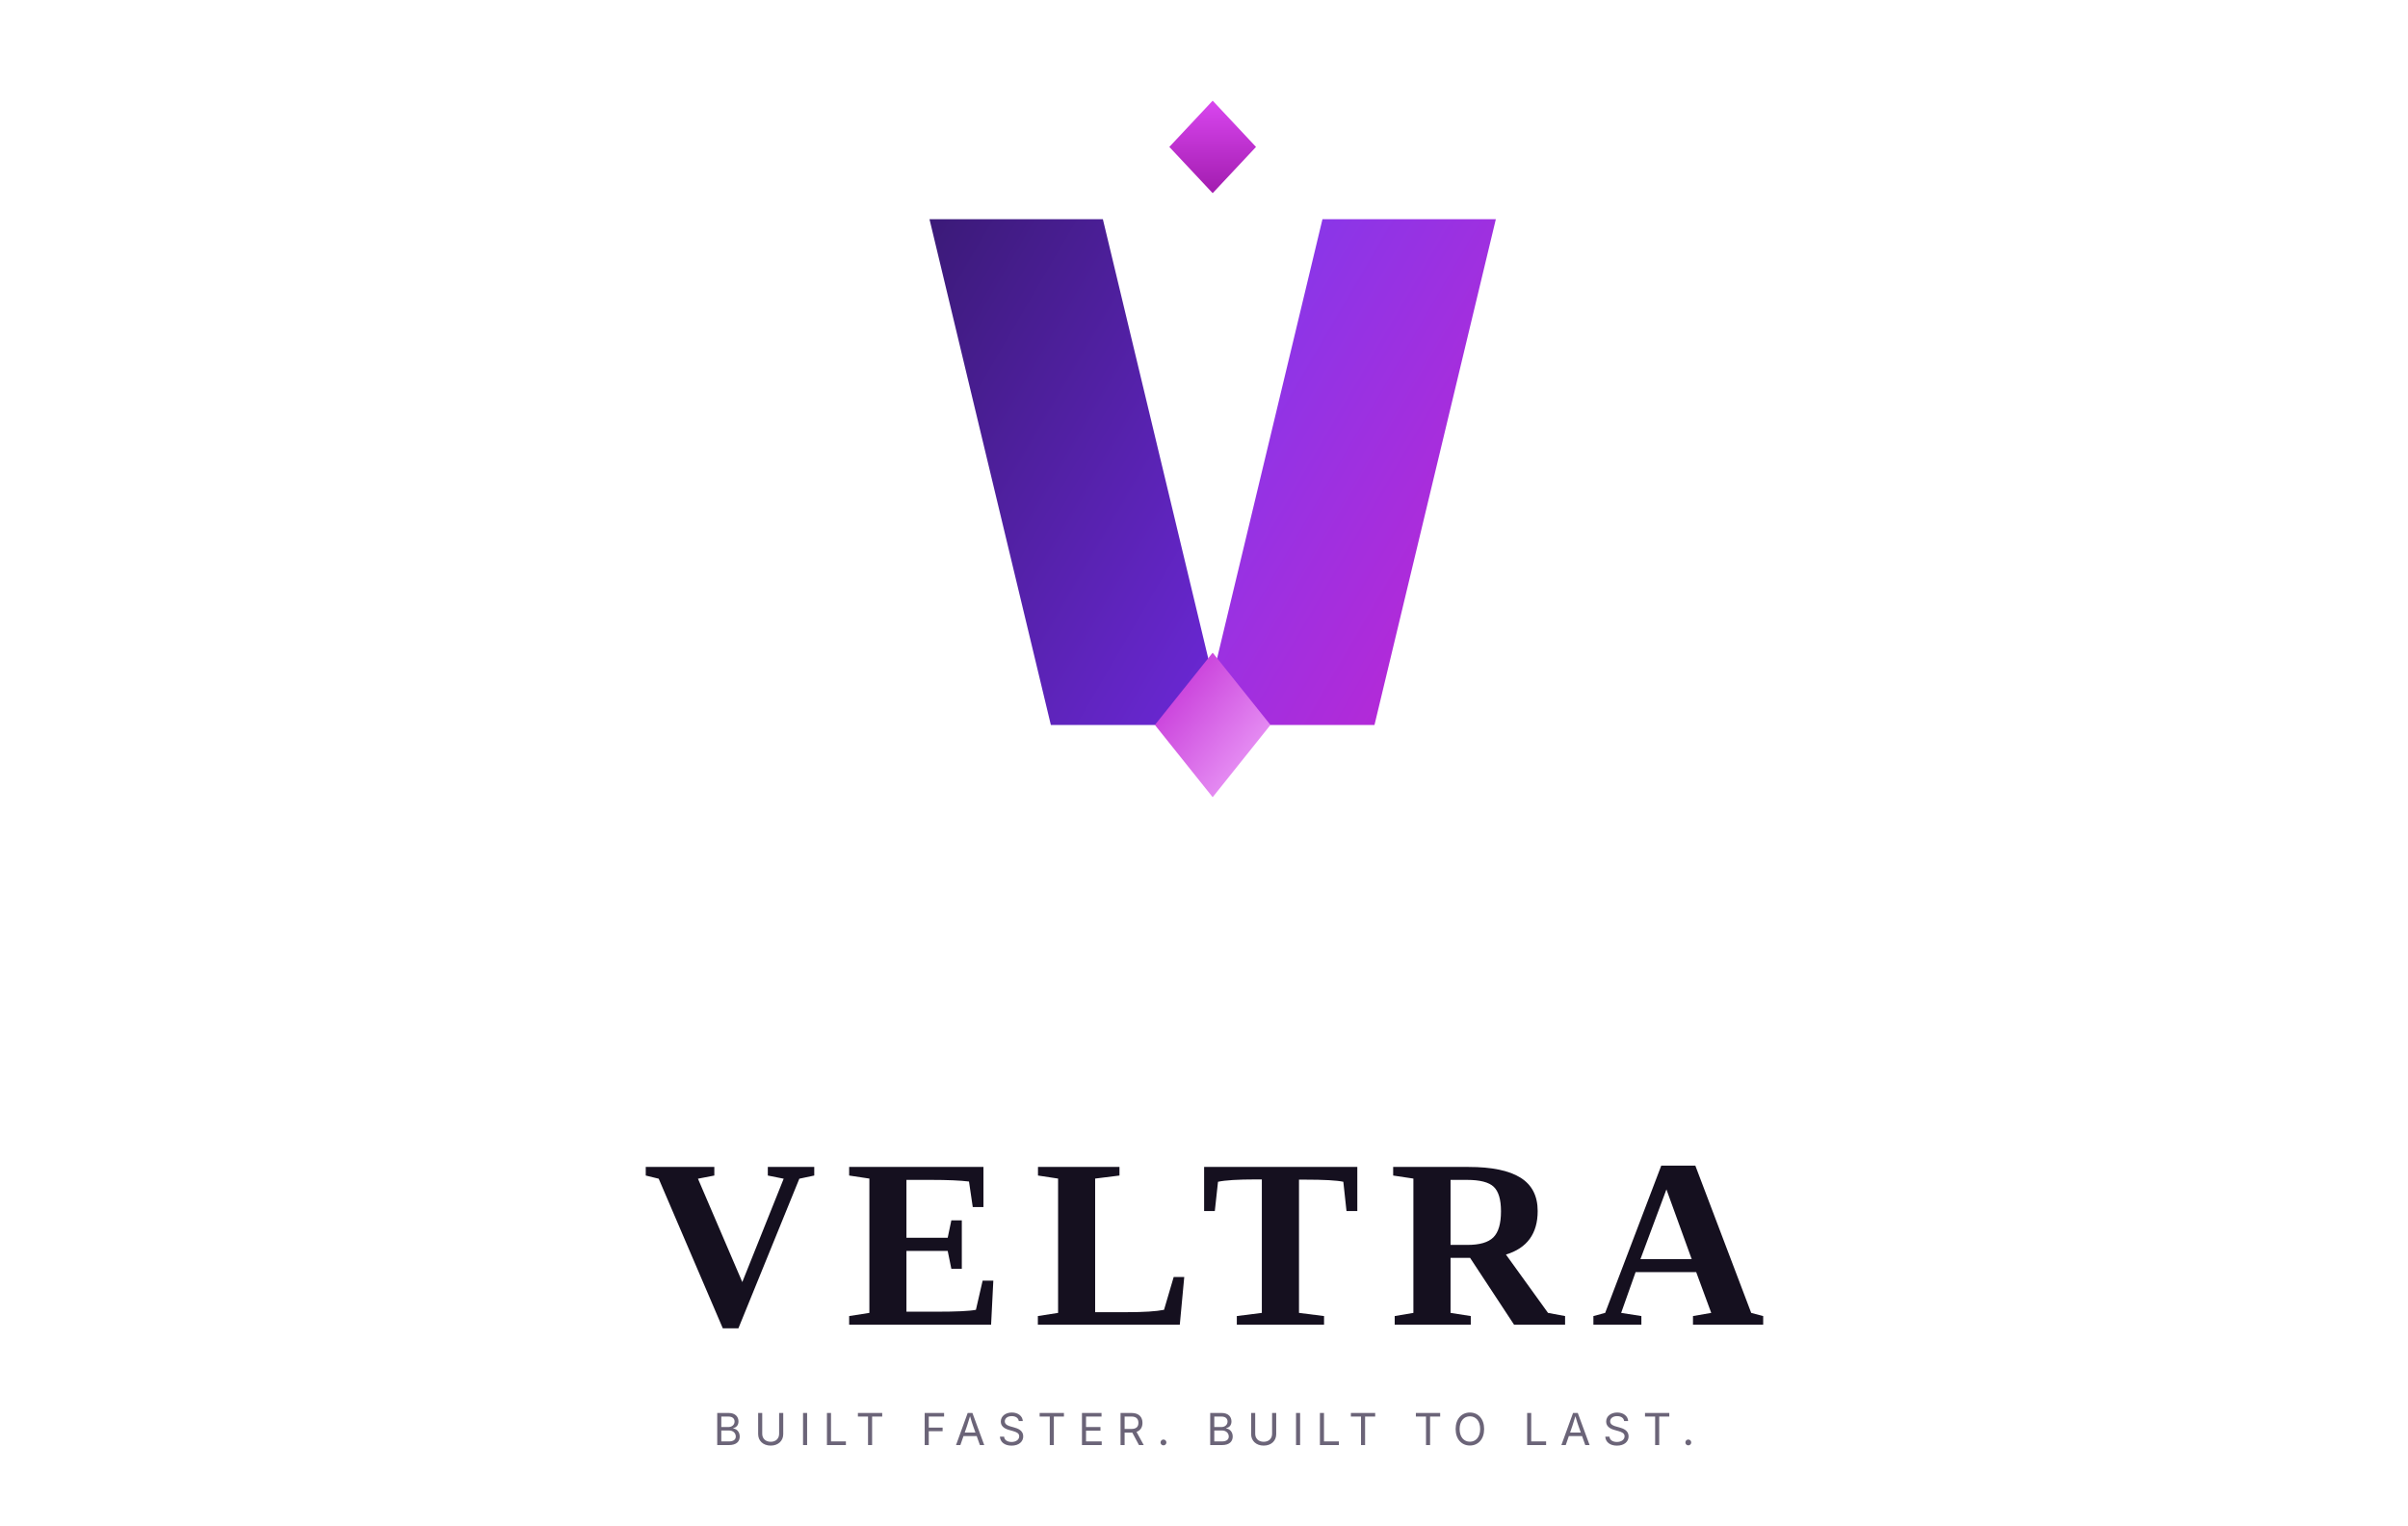
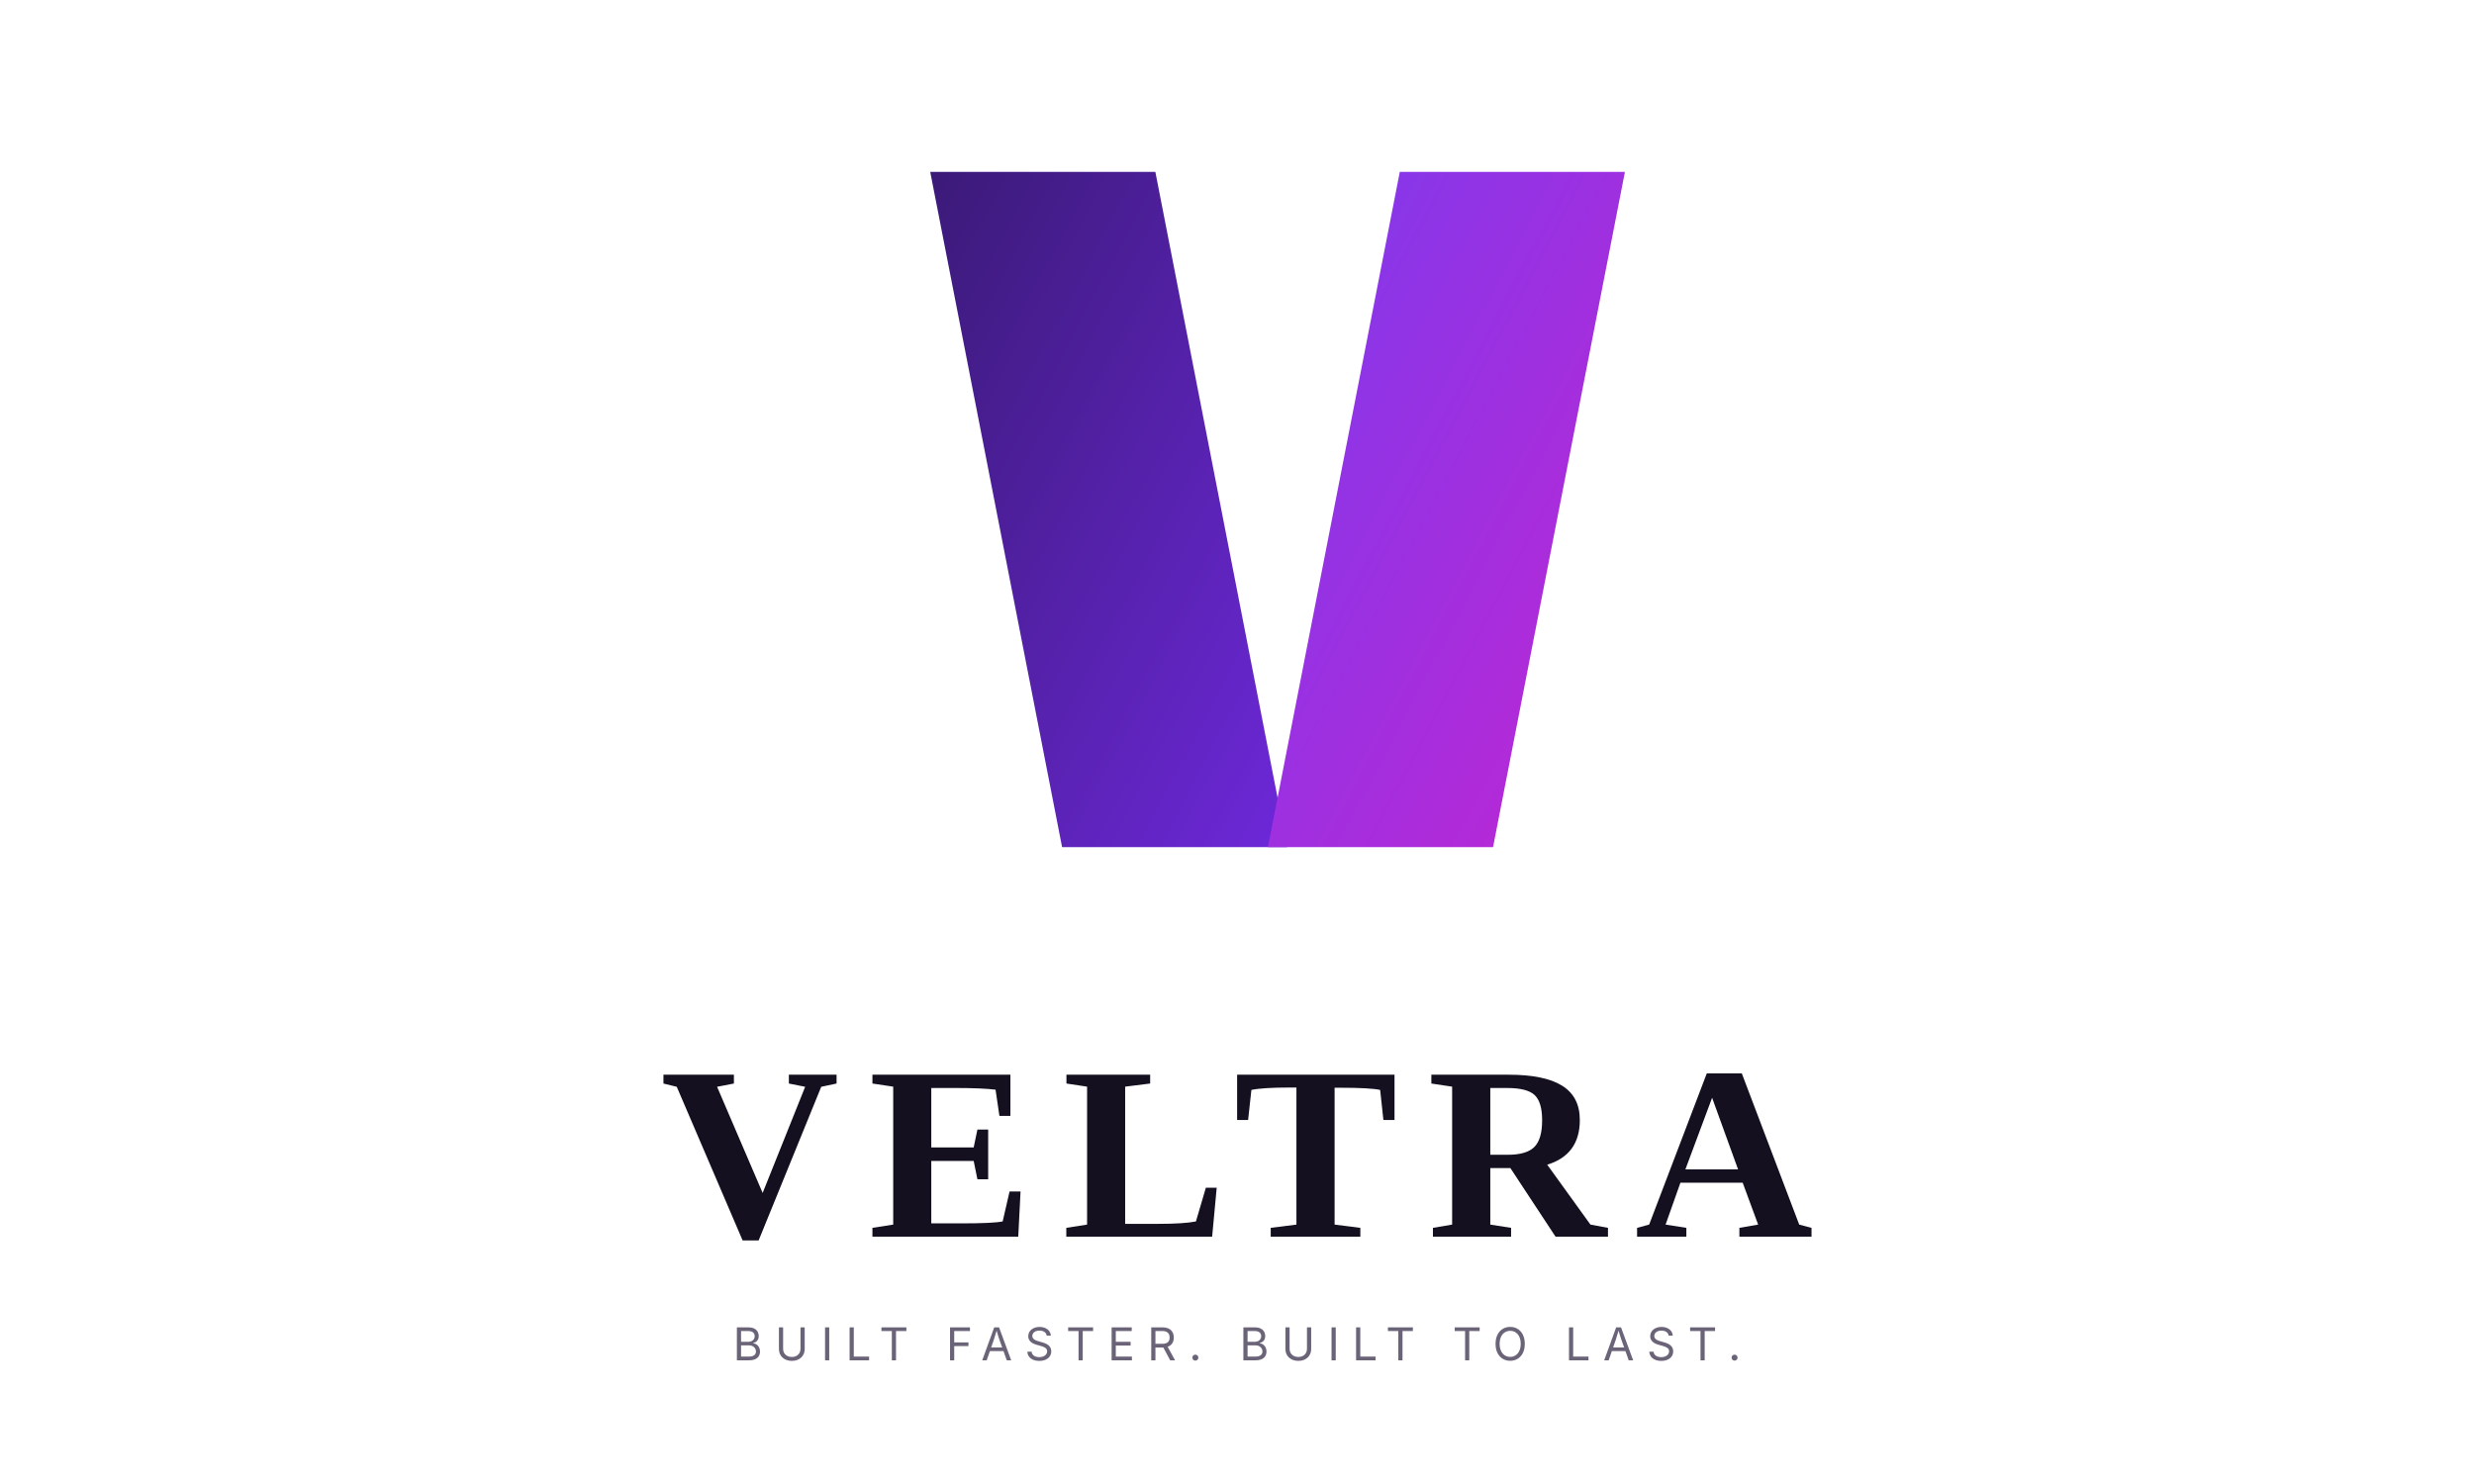
- <svg xmlns="http://www.w3.org/2000/svg" viewBox="0 0 1200 760" role="img" aria-label="Veltra">
+ <svg xmlns="http://www.w3.org/2000/svg" viewBox="0 0 1200 720" role="img" aria-label="Veltra">
  <defs>
    <linearGradient id="wL" x1="0" y1="0" x2="1" y2="1">
      <stop offset="0%" stop-color="#3B1A78" />
      <stop offset="100%" stop-color="#6D28D9" />
    </linearGradient>
    <linearGradient id="wR" x1="0" y1="0" x2="1" y2="1">
      <stop offset="0%" stop-color="#7C3AED" />
      <stop offset="100%" stop-color="#C026D3" />
    </linearGradient>
-     <linearGradient id="wD" x1="0" y1="0" x2="1" y2="1">
-       <stop offset="0%" stop-color="#C026D3" />
-       <stop offset="100%" stop-color="#F0ABFC" />
-     </linearGradient>
-     <linearGradient id="wJ" x1="0" y1="0" x2="0" y2="1">
-       <stop offset="0%" stop-color="#D946EF" />
-       <stop offset="100%" stop-color="#A21CAF" />
-     </linearGradient>
  </defs>
-   <g transform="translate(420 30) scale(.72)">
-     <path d="M256 28 L286 60 L256 92 L226 60 Z" fill="url(#wJ)" />
-     <path d="M60 110 L180 110 L264 460 L144 460 Z" fill="url(#wL)" />
-     <path d="M332 110 L452 110 L368 460 L248 460 Z" fill="url(#wR)" />
-     <path d="M256 410 L296 460 L256 510 L216 460 Z" fill="url(#wD)" />
+   <g transform="translate(420 60) scale(.78)">
+     <path d="M40 30 L180 30 L262 450 L122 450 Z" fill="url(#wL)" />
+     <path d="M332 30 L472 30 L390 450 L250 450 Z" fill="url(#wR)" />
  </g>
-   <text x="600" y="660" text-anchor="middle" fill="#15101F" font-family="Georgia, 'Times New Roman', serif" font-weight="700" font-size="120" letter-spacing="14">VELTRA</text>
-   <text x="600" y="720" text-anchor="middle" font-family="Inter, system-ui, sans-serif" font-size="22" letter-spacing="6" fill="#6B6478">BUILT FASTER. BUILT TO LAST.</text>
+   <text x="600" y="600" text-anchor="middle" fill="#15101F" font-family="Georgia, 'Times New Roman', serif" font-weight="700" font-size="120" letter-spacing="14">VELTRA</text>
+   <text x="600" y="660" text-anchor="middle" font-family="Inter, system-ui, sans-serif" font-size="22" letter-spacing="6" fill="#6B6478">BUILT FASTER. BUILT TO LAST.</text>
</svg>
